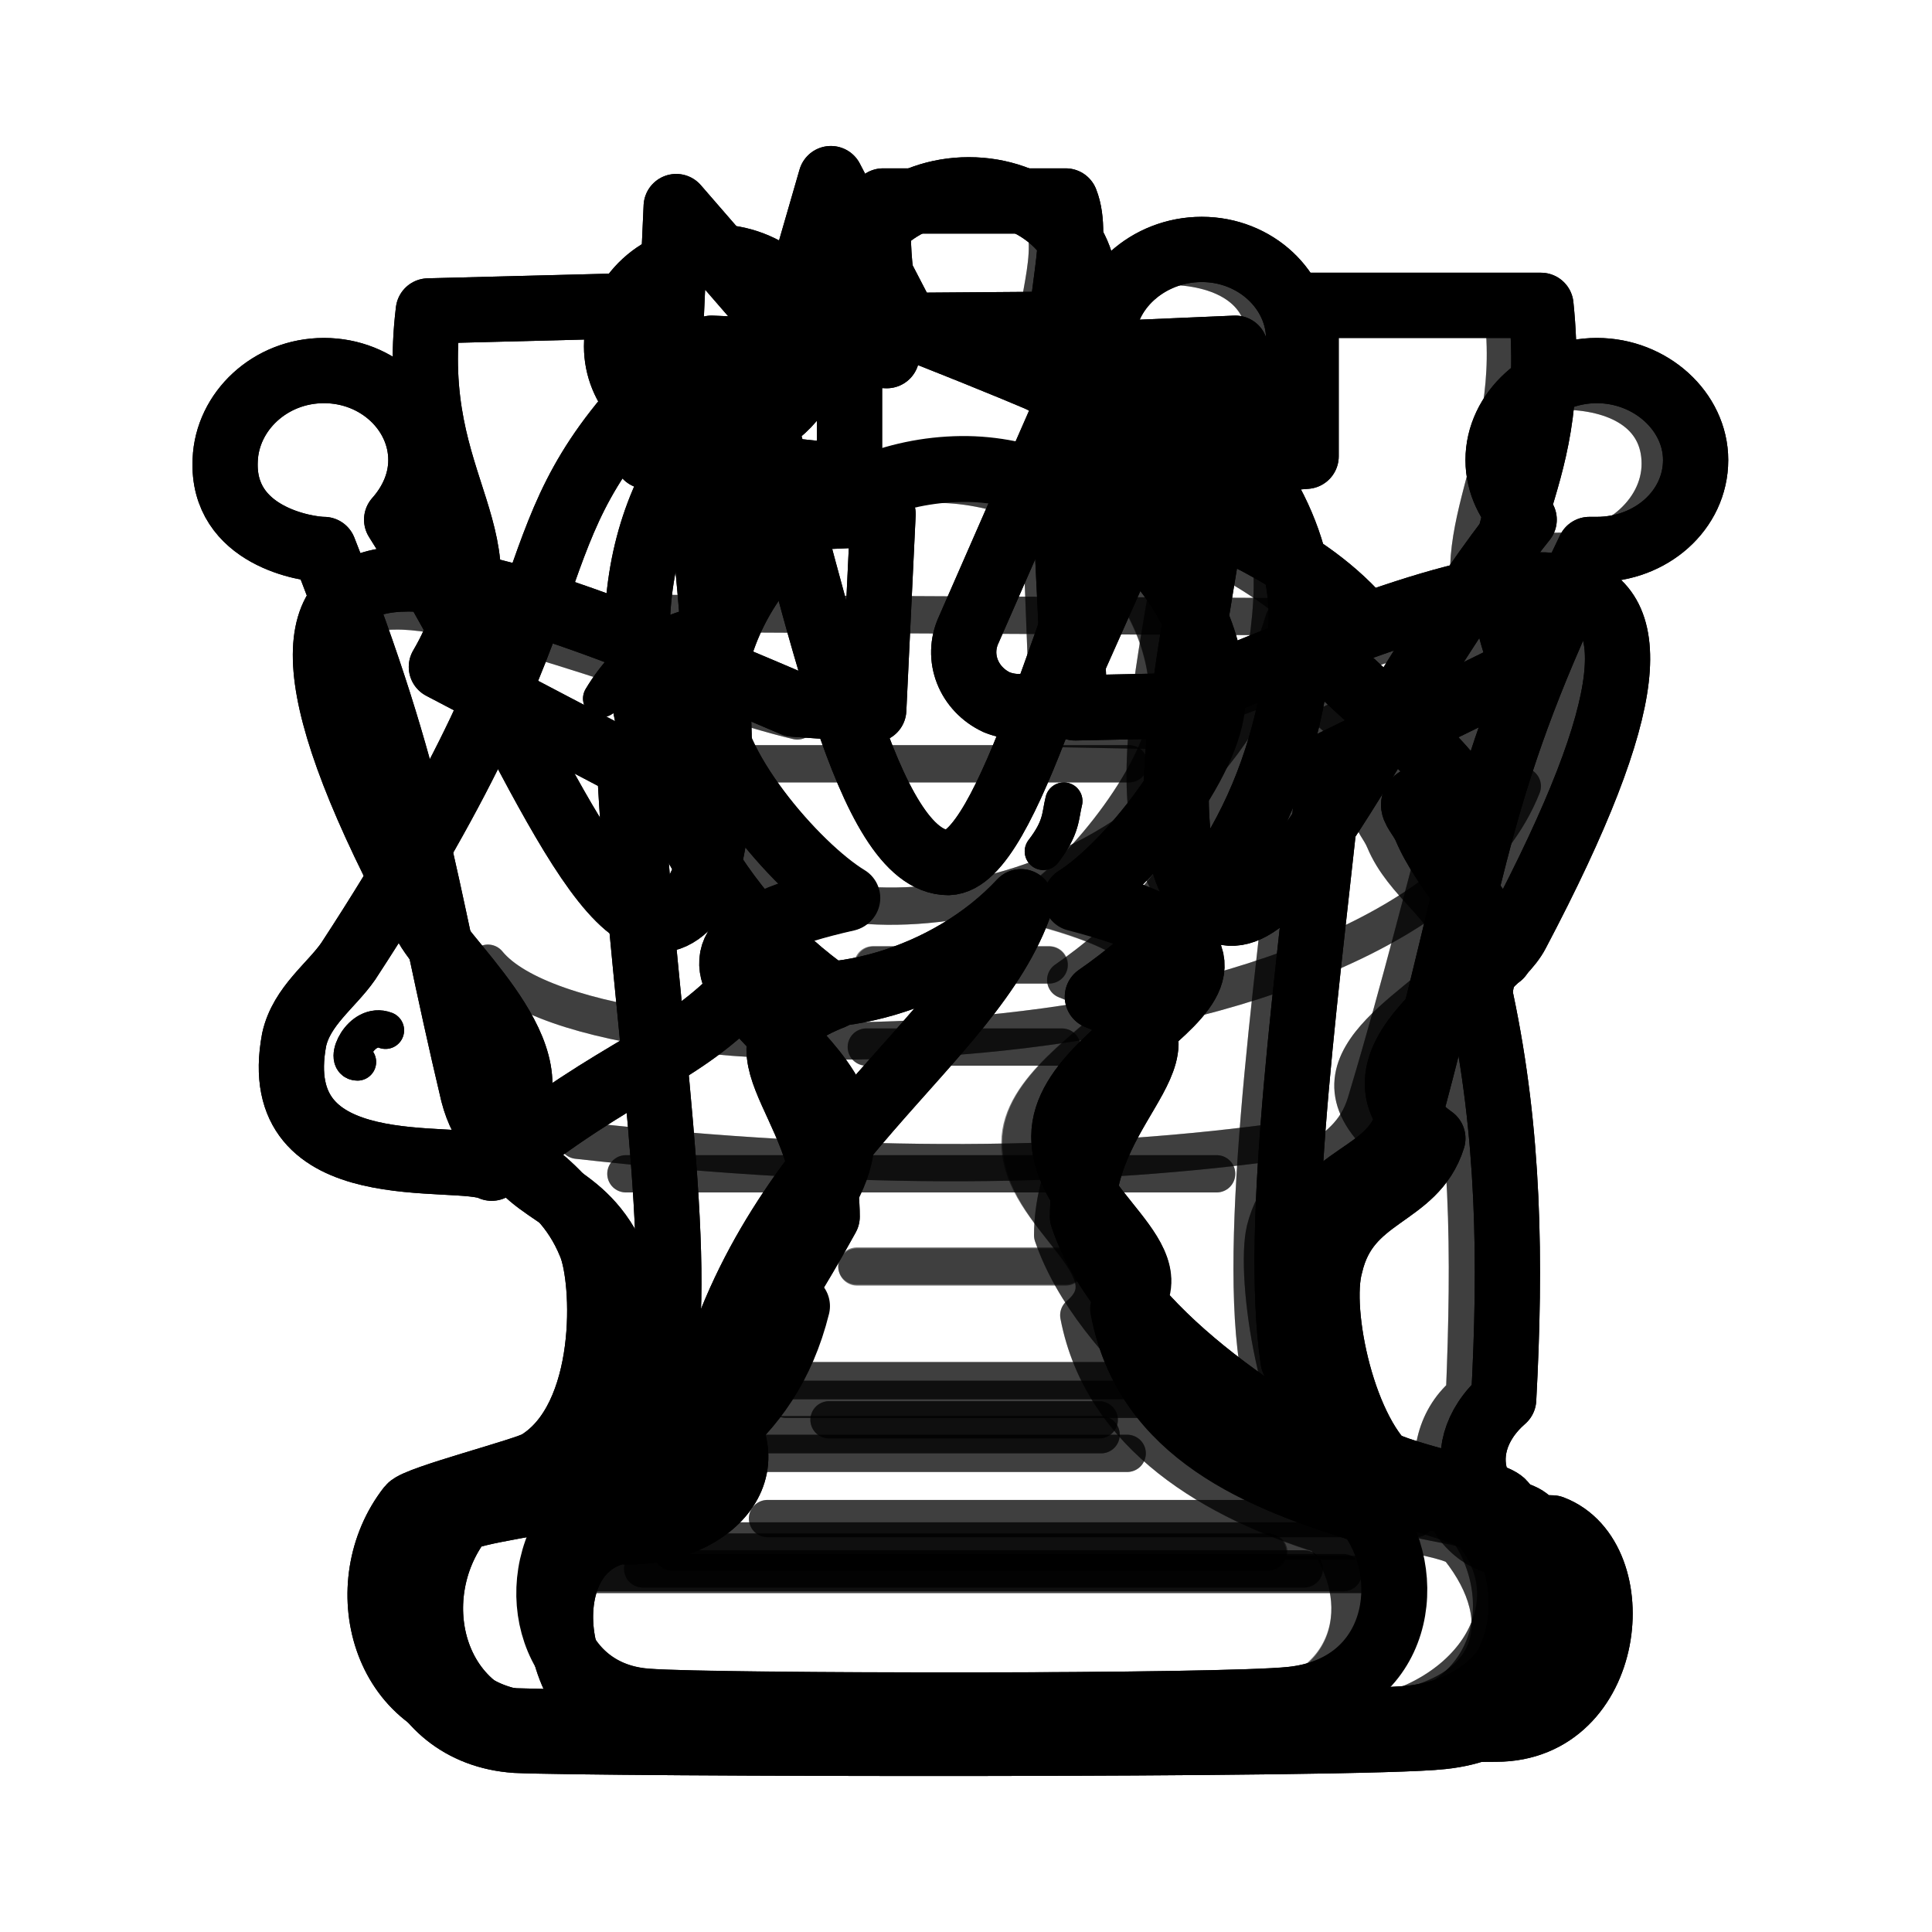
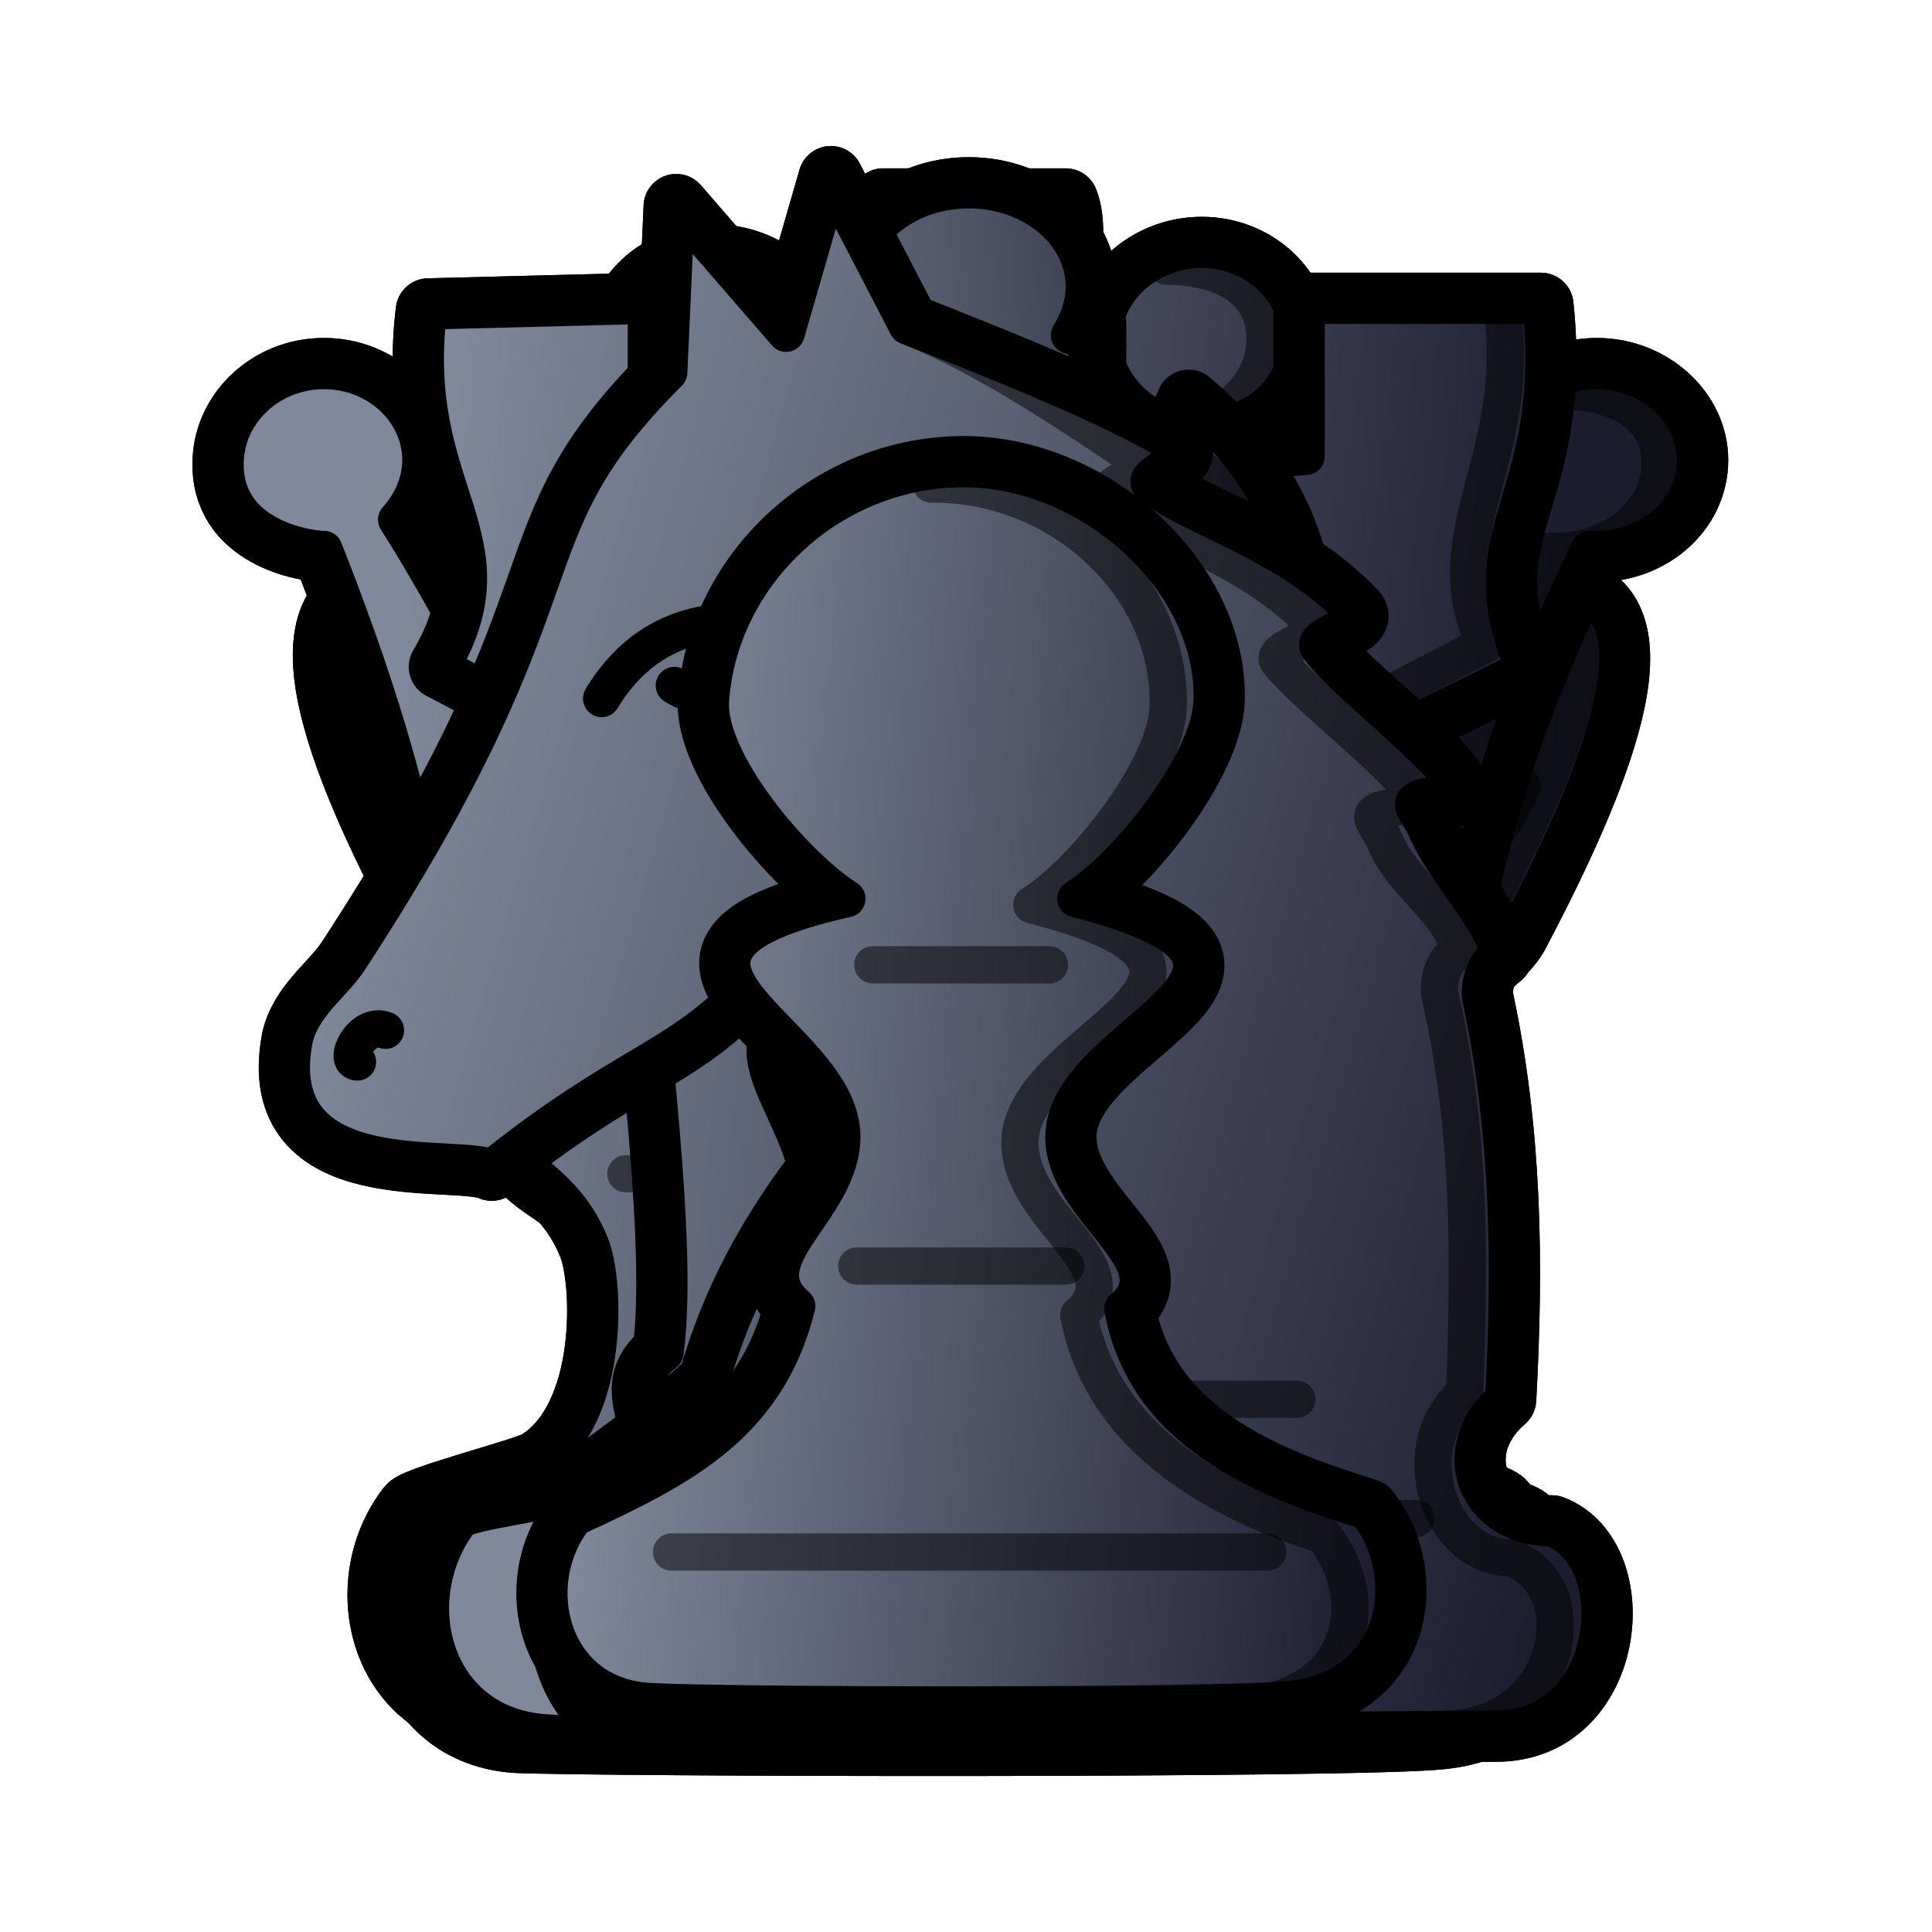
<svg xmlns="http://www.w3.org/2000/svg" xmlns:xlink="http://www.w3.org/1999/xlink" width="40" height="40" viewBox="0 0 40 40">
  <g id="wk" transform="matrix(0.03858521,0,0,0.03858521,2.0,2.0)">
    <style id="celtic-wk-style-base">.base{fill-opacity:1;fill-rule:evenodd;stroke-miterlimit:4;stroke-dasharray:none;stroke-linecap:round;stroke-linejoin:round;stroke-opacity:1}.stroke-medium{stroke-width:20}.stroke-color{stroke:#000}</style>
    <defs id="celtic-wk-defs787">
-       <linearGradient xlink:href="#wk-fillGradient" id="celtic-wk-main-gradient" x1="660.5" x2="757.7" y1="90.4" y2="103.7" gradientTransform="matrix(6.24848 0 0 7.12397 -3963 -235)" gradientUnits="userSpaceOnUse" />
+       <linearGradient xlink:href="#celtic-wk-fillGradient" id="celtic-wk-main-gradient" x1="660.5" x2="757.7" y1="90.4" y2="103.7" gradientTransform="matrix(6.24848 0 0 7.12397 -3963 -235)" gradientUnits="userSpaceOnUse" />
      <linearGradient id="celtic-wk-fillGradient">
        <stop id="celtic-wk-stop0" offset="0" stop-color="#fff" stop-opacity="1" />
        <stop id="celtic-wk-stop1" offset="1" stop-color="#bfd3d7" stop-opacity="1" />
      </linearGradient>
    </defs>
    <path id="celtic-wk-boundary" fill="none" stroke-width="35" d="M422 56c-7 24 3 53 2 83l-94-4v93l92-4-5 105-43-3C189 247 38 189 177 445c13 23 75 75 39 110 14 37 45 29 63 72 7 19 11 92-29 117-6 3-66 18-70 24-33 41-15 110 45 114 42 2 453 3 497-2 67-7 77-77 46-116-4-6-57-14-72-25-27-20-41-87-34-112 9-39 45-36 55-68-57-41 31-83 45-110 133-252 2-202-189-122l-48 1-5-104 91 4v-93l-93 4c-3-28 10-63 2-83z" class="base stroke-color" />
    <path id="celtic-wk-main" fill="url(#celtic-wk-main-gradient)" d="M422 56c-7 24 3 53 2 83l-94-4v93l92-4-5 105-43-3C189 247 38 189 177 445c13 23 75 75 39 110 14 37 45 29 63 72 7 19 11 92-29 117-6 3-66 18-70 24-33 41-15 110 45 114 42 2 453 3 497-2 67-7 77-77 46-116-4-6-57-14-72-25-27-20-41-87-34-112 9-39 45-36 55-68-57-41 31-83 45-110 133-252 2-202-189-122l-48 1-5-104 91 4v-93l-93 4c-3-28 10-63 2-83z" class="base stroke-color stroke-medium" />
    <path id="celtic-wk-deco-side" fill="none" d="M696 880c67-7 81-68 50-107-4-6-52-9-67-20-27-20-42-101-36-126 10-39 36-36 46-68-47-45 31-74 45-100 133-253 41-194-171-119l-52-1-5-130 87 4 2-67-90 2c-6-29 11-58 3-82m-91 146-75-1" class="base stroke-color stroke-medium" opacity=".5" />
    <path id="celtic-wk-deco-lines" fill="none" d="M258 560c152 17 275 15 382 0M311 728h242zm-56 65h429z" class="base stroke-color stroke-medium" opacity=".5" />
    <path id="celtic-wk-deco-top" fill="none" d="M376 335c-55-13-170-60-216-59-13 0-21 4-22 13m72 176c58 71 494 59 555-95" class="base stroke-color stroke-medium" opacity=".5" />
  </g>
  <g id="wq" transform="matrix(0.03858521,0,0,0.03858521,2.0,2.0)">
    <style id="celtic-wq-style-base">.base{fill-opacity:1;fill-rule:evenodd;stroke-miterlimit:4;stroke-dasharray:none;stroke-linecap:round;stroke-linejoin:round;stroke-opacity:1}.stroke-medium{stroke-width:20}.stroke-color{stroke:#000}</style>
    <defs id="celtic-wq-defs1194">
-       <linearGradient xlink:href="#wq-fillGradient" id="celtic-wq-main-gradient" x1="660.5" x2="757.7" y1="90.4" y2="103.7" gradientTransform="matrix(6.24848 0 0 7.12396 -3975 -259)" gradientUnits="userSpaceOnUse" />
+       <linearGradient xlink:href="#celtic-wq-fillGradient" id="celtic-wq-main-gradient" x1="660.5" x2="757.7" y1="90.4" y2="103.7" gradientTransform="matrix(6.24848 0 0 7.12396 -3975 -259)" gradientUnits="userSpaceOnUse" />
      <linearGradient id="celtic-wq-fillGradient">
        <stop id="celtic-wq-stop0" offset="0" stop-color="#fff" stop-opacity="1" />
        <stop id="celtic-wq-stop1" offset="1" stop-color="#bfd3d7" stop-opacity="1" />
      </linearGradient>
    </defs>
    <path id="celtic-wq-boundary" fill="none" stroke-width="35" d="M593 82c-29 0-53 22-53 48 0 17 10 32 25 41-43 105-76 239-108 240-44 0-70-137-99-236 15-8 26-24 26-41 0-27-24-48-53-48s-52 21-52 48c0 23 18 42 42 46 10 109 28 237-10 259-39 23-84-108-150-212 8-9 13-20 13-32 0-26-23-48-52-48s-52 22-53 48c-2 41 44 48 53 48 50 127 52 174 80 292 10 39 46 39 63 81 8 19 11 93-28 117-6 4-65 19-69 24-32 41-15 110 45 114 43 3 450 4 493-1 67-8 78-78 47-116-5-6-56-14-71-25-27-20-40-88-34-113 10-39 47-35 56-68 38-140 36-179 97-305h4c29 0 53-21 53-48 0-26-24-48-53-48s-53 22-53 48c0 13 6 24 14 32-76 95-128 230-165 209-44-25-10-144 5-260 23-5 39-24 39-46 0-26-23-48-52-48" class="base stroke-color" />
    <path id="celtic-wq-main" fill="url(#celtic-wq-main-gradient)" d="M593 82c-29 0-53 22-53 48 0 17 10 32 25 41-43 105-76 239-108 240-44 0-70-137-99-236 15-8 26-24 26-41 0-27-24-48-53-48s-52 21-52 48c0 23 18 42 42 46 10 109 28 237-10 259-39 23-84-108-150-212 8-9 13-20 13-32 0-26-23-48-52-48s-52 22-53 48c-2 41 44 48 53 48 50 127 52 174 80 292 10 39 46 39 63 81 8 19 11 93-28 117-6 4-65 19-69 24-32 41-15 110 45 114 43 3 450 4 493-1 67-8 78-78 47-116-5-6-56-14-71-25-27-20-40-88-34-113 10-39 47-35 56-68 38-140 36-179 97-305h4c29 0 53-21 53-48 0-26-24-48-53-48s-53 22-53 48c0 13 6 24 14 32-76 95-128 230-165 209-44-25-10-144 5-260 23-5 39-24 39-46 0-26-23-48-52-48" class="base stroke-color stroke-medium" />
    <path id="celtic-wq-deco-lines" fill="none" d="M284 578h317zm12 140h243zm-55 74h428z" class="base stroke-color stroke-medium" opacity=".5" />
    <path id="celtic-wq-deco-side" fill="none" d="M590 440c-53-47-15-146-2-264 22-6 39-24 39-46 0-27-24-39-53-39m111 780c67-7 78-68 47-107-5-6-56-13-71-24-27-20-40-107-34-132 10-39 44-35 54-68 42-140 38-170 99-296h4c29 0 55-21 55-47 0-27-24-39-53-39" class="base stroke-color stroke-medium" opacity=".5" />
  </g>
  <g id="wr" transform="matrix(0.03858521,0,0,0.03858521,2.0,2.0)">
    <style id="celtic-wr-style-base">.base{fill-opacity:1;fill-rule:evenodd;stroke-miterlimit:4;stroke-dasharray:none;stroke-linecap:round;stroke-linejoin:round;stroke-opacity:1}.stroke-medium{stroke-width:20}.stroke-color{stroke:#000}</style>
    <defs id="celtic-wr-defs1553">
-       <linearGradient xlink:href="#wr-fillGradient" id="celtic-wr-main-gradient" x1="660.5" x2="757.7" y1="90.4" y2="103.7" gradientTransform="matrix(6.24848 0 0 7.11058 -3961 -265)" gradientUnits="userSpaceOnUse" />
+       <linearGradient xlink:href="#celtic-wr-fillGradient" id="celtic-wr-main-gradient" x1="660.5" x2="757.7" y1="90.4" y2="103.7" gradientTransform="matrix(6.24848 0 0 7.11058 -3961 -265)" gradientUnits="userSpaceOnUse" />
      <linearGradient id="celtic-wr-fillGradient">
        <stop id="celtic-wr-stop0" offset="0" stop-color="#fff" stop-opacity="1" />
        <stop id="celtic-wr-stop1" offset="1" stop-color="#bfd3d7" stop-opacity="1" />
      </linearGradient>
    </defs>
    <path id="celtic-wr-boundary" fill="none" stroke-width="35" d="M775 112H649v81l-114 9v-80l-131 1v81l-109-11v-81l-117 3c-12 98 48 121 7 191l101 53c5 107 28 247 19 315-35 27 32 53-55 71-10 2-58 9-62 14-32 41-15 110 45 114 43 3 432 3 476-2 67-7 77-77 46-116-4-6-42-12-59-15-78-13-19-43-54-62-11-74 9-210 20-320l104-51c-32-77 20-88 9-195" class="base stroke-color" />
    <path id="celtic-wr-main" fill="url(#celtic-wr-main-gradient)" d="M775 112H649v81l-114 9v-80l-131 1v81l-109-11v-81l-117 3c-12 98 48 121 7 191l101 53c5 107 28 247 19 315-35 27 32 53-55 71-10 2-58 9-62 14-32 41-15 110 45 114 43 3 432 3 476-2 67-7 77-77 46-116-4-6-42-12-59-15-78-13-19-43-54-62-11-74 9-210 20-320l104-51c-32-77 20-88 9-195" class="base stroke-color stroke-medium" />
    <path id="celtic-wr-deco-lines" fill="none" d="m239 277 389 2zm100 81h215zm0 331h243Zm-80 86h429Z" class="base stroke-color stroke-medium" opacity=".5" />
    <path id="celtic-wr-deco-side" fill="none" d="M670 871c67-7 100-61 69-99-5-6-43-16-60-19-78-13-21-56-56-75-11-74 11-223 23-333l99-51c-28-59 21-100 9-182" class="base stroke-color stroke-medium" opacity=".5" />
  </g>
  <g id="wb" transform="matrix(0.03858521,0,0,0.03858521,2.0,2.0)">
    <style id="celtic-wb-style-base">.base{fill-opacity:1;fill-rule:evenodd;stroke-miterlimit:4;stroke-dasharray:none;stroke-linecap:round;stroke-linejoin:round;stroke-opacity:1}.stroke-medium{stroke-width:20}.stroke-color{stroke:#000}</style>
    <defs id="celtic-wb-defs1927">
-       <linearGradient xlink:href="#wb-fillGradient" id="celtic-wb-main-gradient" x1="683" x2="739.5" y1="74" y2="69" gradientTransform="matrix(6.26023 0 0 7.12396 -3967 -262)" gradientUnits="userSpaceOnUse" />
+       <linearGradient xlink:href="#celtic-wb-fillGradient" id="celtic-wb-main-gradient" x1="683" x2="739.5" y1="74" y2="69" gradientTransform="matrix(6.26023 0 0 7.12396 -3967 -262)" gradientUnits="userSpaceOnUse" />
      <linearGradient id="celtic-wb-fillGradient">
        <stop id="celtic-wb-stop0" offset="0" stop-color="#fff" stop-opacity="1" />
        <stop id="celtic-wb-stop1" offset="1" stop-color="#bfd3d7" stop-opacity="1" />
      </linearGradient>
    </defs>
    <path id="celtic-wb-boundary" fill="none" stroke-width="35" d="M468 50c-34 0-62 23-62 52 0 8 2 16 6 23-71 20-122 79-122 164 3 78 42 150 105 194-63 25-3 53-3 118-46 83-62 91-140 149-6 4-52 9-57 14-32 42-15 110 46 114 42 3 417 4 460-1 67-7 78-78 47-116-5-6-52-12-59-16-61-33-139-82-160-144 0-65 71-93 8-118 65-45 102-110 109-194 4-46-21-92-60-125l-65 146c-6 15-23 21-38 15-15-7-22-24-15-39l67-153a197 197 0 0 0-13-5c5-8 8-17 8-26 0-29-28-52-62-52" class="base stroke-color" />
    <path id="celtic-wb-main" fill="url(#celtic-wb-main-gradient)" d="M468 50c-34 0-62 23-62 52 0 8 2 16 6 23-71 20-122 79-122 164 3 78 42 150 105 194-63 25-3 53-3 118-46 83-62 91-140 149-6 4-52 9-57 14-32 42-15 110 46 114 42 3 417 4 460-1 67-7 78-78 47-116-5-6-52-12-59-16-61-33-139-82-160-144 0-65 71-93 8-118 65-45 102-110 109-194 4-46-21-92-60-125l-65 146c-6 15-23 21-38 15-15-7-22-24-15-39l67-153a197 197 0 0 0-13-5c5-8 8-17 8-26 0-29-28-52-62-52" class="base stroke-color stroke-medium" />
    <path id="celtic-wb-deco-lines" fill="none" d="M413 510h105zm-20 200h145zm-100 80h355z" class="base stroke-color stroke-medium" opacity=".5" />
    <path id="celtic-wb-deco-top" fill="none" d="M350 410c40 48 237 35 287-129" class="base stroke-color stroke-medium" opacity=".5" />
    <path id="celtic-wb-deco-side" fill="none" d="M685 867c67-7 77-49 46-88-5-6-52-11-58-15-62-34-139-92-160-153 0-66 70-113 7-137 65-45 102-110 110-195 4-46-5-52-44-85" class="base stroke-color stroke-medium" opacity=".5" />
  </g>
  <g id="wn" transform="matrix(0.03858521,0,0,0.03858521,2.0,2.0)">
    <style id="celtic-wn-style-base">.base{fill-opacity:1;fill-rule:evenodd;stroke-miterlimit:4;stroke-dasharray:none;stroke-linecap:round;stroke-linejoin:round;stroke-opacity:1}.stroke-medium{stroke-width:20}.stroke-color{stroke:#000}</style>
    <defs id="celtic-wn-defs2202">
-       <linearGradient xlink:href="#wn-fillGradient" id="celtic-wn-main-gradient" x1="824.6" x2="992.7" y1="119.5" y2="168.5" gradientTransform="translate(-3372 -24)scale(4.2241)" gradientUnits="userSpaceOnUse" />
+       <linearGradient xlink:href="#celtic-wn-fillGradient" id="celtic-wn-main-gradient" x1="824.6" x2="992.7" y1="119.5" y2="168.5" gradientTransform="translate(-3372 -24)scale(4.2241)" gradientUnits="userSpaceOnUse" />
      <linearGradient id="celtic-wn-fillGradient">
        <stop id="celtic-wn-stop0" offset="0" stop-color="#fff" stop-opacity="1" />
        <stop id="celtic-wn-stop1" offset="1" stop-color="#bfd3d7" stop-opacity="1" />
      </linearGradient>
    </defs>
    <path id="celtic-wn-boundary" fill="none" stroke-width="35" d="m394 44-24 83-59-68-4 89c-91 91-38 111-172 316-9 13-25 24-29 42-15 80 88 60 106 69 71-57 100-58 137-98 42 15 108-3 147-45-26 77-136 132-169 267 39 37 0 74-47 71-52 12-34 109 19 109l452-3c63 0 72-92 30-108-40 0-58-41-26-69 4-74 3-143-12-214-2-7 2-22 10-24-6-23-30-45-40-69-5-11-18-17 19-18-11-22-61-58-76-78-6-7 25-13 19-19-35-37-85-50-109-68-8-6 23-15 14-21-33-21-102-48-145-65z" class="base stroke-color" />
    <path id="celtic-wn-main" fill="url(#celtic-wn-main-gradient)" d="m394 44-24 83-59-68-4 89c-91 91-38 111-172 316-9 13-25 24-29 42-15 80 88 60 106 69 71-57 100-58 137-98 42 15 108-3 147-45-26 77-136 132-169 267 39 37 0 74-47 71-52 12-34 109 19 109l452-3c63 0 72-92 30-108-40 0-58-41-26-69 4-74 3-143-12-214-2-7 2-22 10-24-6-23-30-45-40-69-5-11-18-17 19-18-11-22-61-58-76-78-6-7 25-13 19-19-35-37-85-50-109-68-8-6 23-15 14-21-33-21-102-48-145-65z" class="base stroke-color stroke-medium" />
    <path id="celtic-wn-eyebrow" fill="none" d="M336 282c-28 2-50 16-65 41" class="base stroke-color stroke-medium" />
    <path id="celtic-wn-eye" fill="none" d="M310 316c12 8 25 5 22-12" class="base stroke-color stroke-medium" />
    <path id="celtic-wn-nose" fill="none" d="M155 501c-13-5-23 17-15 17" class="base stroke-color stroke-medium" />
    <path id="celtic-wn-cheek" fill="none" d="M508 405c10-13 9-19 11-27" class="base stroke-color stroke-medium" />
    <path id="celtic-wn-deco-lines" fill="none" d="M644 699H370zm64 64H360z" class="base stroke-color stroke-medium" opacity=".5" />
    <path id="celtic-wn-deco-side" fill="none" d="M723 876c63 0 78-76 36-92-39 0-58-60-25-88 3-74 3-143-13-213-2-7 2-23 11-24-7-24-31-36-41-60-5-12-18-17 20-19-12-21-61-57-77-77-5-7 25-13 19-20-34-36-84-49-109-68-8-6 23-14 15-20-33-22-81-55-124-72" class="base stroke-color stroke-medium" opacity=".5" />
  </g>
  <g id="wp" transform="matrix(0.03858521,0,0,0.03858521,2.0,2.0)">
    <style id="celtic-wp-style-base">.base{fill-opacity:1;fill-rule:evenodd;stroke-miterlimit:4;stroke-dasharray:none;stroke-linecap:round;stroke-linejoin:round;stroke-opacity:1}.stroke-medium{stroke-width:20}.stroke-color{stroke:#000}</style>
    <defs id="celtic-wp-defs2718">
-       <linearGradient xlink:href="#wp-fillGradient" id="celtic-wp-main-gradient" x1="462.1" x2="1135.2" y1="776.1" y2="839.4" gradientTransform="matrix(.64593 0 0 .64727 -27 91)" gradientUnits="userSpaceOnUse" />
+       <linearGradient xlink:href="#celtic-wp-fillGradient" id="celtic-wp-main-gradient" x1="462.1" x2="1135.2" y1="776.1" y2="839.4" gradientTransform="matrix(.64593 0 0 .64727 -27 91)" gradientUnits="userSpaceOnUse" />
      <linearGradient id="celtic-wp-fillGradient">
        <stop id="celtic-wp-stop0" offset="0" stop-color="#fff" stop-opacity="1" />
        <stop id="celtic-wp-stop1" offset="1" stop-color="#bfd3d7" stop-opacity="1" />
      </linearGradient>
    </defs>
    <path id="celtic-wp-boundary" fill="none" stroke-width="35" d="M464 200c-72 1-130 58-135 124-2 33 46 89 74 106-138 31-3 71-3 128 0 40-53 66-24 91-16 64-63 88-119 114-28 35-13 95 39 98 37 3 307 3 345-1 59-6 68-67 41-101-57-17-119-42-131-108 30-26-32-53-32-93 0-57 150-90 7-128 27-17 72-73 73-106 1-65-66-125-135-124" class="base stroke-color" />
    <path id="celtic-wp-main" fill="url(#celtic-wp-main-gradient)" d="M464 200c-72 1-130 58-135 124-2 33 46 89 74 106-138 31-3 71-3 128 0 40-53 66-24 91-16 64-63 88-119 114-28 35-13 95 39 98 37 3 307 3 345-1 59-6 68-67 41-101-57-17-119-42-131-108 30-26-32-53-32-93 0-57 150-90 7-128 27-17 72-73 73-106 1-65-66-125-135-124" class="base stroke-color stroke-medium" />
    <path id="celtic-wp-deco-side" fill="none" d="M618 864c58-7 67-58 40-92-57-18-118-52-131-118 30-25-31-52-31-93 0-57 150-90 6-127 28-18 72-74 73-107 2-65-58-120-127-119" class="base stroke-color stroke-medium" opacity=".5" />
    <path id="celtic-wp-deco-lines" fill="none" d="M417 466h94zm-9 162h112zm-99 153h320z" class="base stroke-color stroke-medium" opacity=".5" />
  </g>
  <g id="bk" transform="matrix(0.03858521,0,0,0.03858521,2.0,2.0)">
    <style id="celtic-bk-style-base">.base{fill-opacity:1;fill-rule:evenodd;stroke-miterlimit:4;stroke-dasharray:none;stroke-linecap:round;stroke-linejoin:round;stroke-opacity:1}.stroke-medium{stroke-width:20}.stroke-color{stroke:#000}</style>
    <defs id="celtic-bk-defs787">
-       <linearGradient xlink:href="#bk-fillGradient" id="celtic-bk-main-gradient" x1="660.5" x2="757.7" y1="90.4" y2="103.7" gradientTransform="matrix(6.24848 0 0 7.12397 -3963 -235)" gradientUnits="userSpaceOnUse" />
+       <linearGradient xlink:href="#celtic-bk-fillGradient" id="celtic-bk-main-gradient" x1="660.5" x2="757.7" y1="90.4" y2="103.7" gradientTransform="matrix(6.24848 0 0 7.12397 -3963 -235)" gradientUnits="userSpaceOnUse" />
      <linearGradient id="celtic-bk-fillGradient">
        <stop id="celtic-bk-stop0" offset="0" stop-color="#7f899b" stop-opacity="1" />
        <stop id="celtic-bk-stop1" offset="1" stop-color="#1c1c2f" stop-opacity="1" />
      </linearGradient>
    </defs>
    <path id="celtic-bk-boundary" fill="none" stroke-width="35" d="M422 56c-7 24 3 53 2 83l-94-4v93l92-4-5 105-43-3C189 247 38 189 177 445c13 23 75 75 39 110 14 37 45 29 63 72 7 19 11 92-29 117-6 3-66 18-70 24-33 41-15 110 45 114 42 2 453 3 497-2 67-7 77-77 46-116-4-6-57-14-72-25-27-20-41-87-34-112 9-39 45-36 55-68-57-41 31-83 45-110 133-252 2-202-189-122l-48 1-5-104 91 4v-93l-93 4c-3-28 10-63 2-83z" class="base stroke-color" />
    <path id="celtic-bk-main" fill="url(#celtic-bk-main-gradient)" d="M422 56c-7 24 3 53 2 83l-94-4v93l92-4-5 105-43-3C189 247 38 189 177 445c13 23 75 75 39 110 14 37 45 29 63 72 7 19 11 92-29 117-6 3-66 18-70 24-33 41-15 110 45 114 42 2 453 3 497-2 67-7 77-77 46-116-4-6-57-14-72-25-27-20-41-87-34-112 9-39 45-36 55-68-57-41 31-83 45-110 133-252 2-202-189-122l-48 1-5-104 91 4v-93l-93 4c-3-28 10-63 2-83z" class="base stroke-color stroke-medium" />
    <path id="celtic-bk-deco-side" fill="none" d="M696 880c67-7 81-68 50-107-4-6-52-9-67-20-27-20-42-101-36-126 10-39 36-36 46-68-47-45 31-74 45-100 133-253 41-194-171-119l-52-1-5-130 87 4 2-67-90 2c-6-29 11-58 3-82m-91 146-75-1" class="base stroke-color stroke-medium" opacity=".5" />
    <path id="celtic-bk-deco-lines" fill="none" d="M258 560c152 17 275 15 382 0M311 728h242zm-56 65h429z" class="base stroke-color stroke-medium" opacity=".5" />
    <path id="celtic-bk-deco-top" fill="none" d="M376 335c-55-13-170-60-216-59-13 0-21 4-22 13m72 176c58 71 494 59 555-95" class="base stroke-color stroke-medium" opacity=".5" />
  </g>
  <g id="bq" transform="matrix(0.03858521,0,0,0.03858521,2.0,2.0)">
    <style id="celtic-bq-style-base">.base{fill-opacity:1;fill-rule:evenodd;stroke-miterlimit:4;stroke-dasharray:none;stroke-linecap:round;stroke-linejoin:round;stroke-opacity:1}.stroke-medium{stroke-width:20}.stroke-color{stroke:#000}</style>
    <defs id="celtic-bq-defs1194">
-       <linearGradient xlink:href="#bq-fillGradient" id="celtic-bq-main-gradient" x1="660.5" x2="757.7" y1="90.4" y2="103.7" gradientTransform="matrix(6.24848 0 0 7.12396 -3975 -259)" gradientUnits="userSpaceOnUse" />
+       <linearGradient xlink:href="#celtic-bq-fillGradient" id="celtic-bq-main-gradient" x1="660.5" x2="757.7" y1="90.4" y2="103.7" gradientTransform="matrix(6.24848 0 0 7.12396 -3975 -259)" gradientUnits="userSpaceOnUse" />
      <linearGradient id="celtic-bq-fillGradient">
        <stop id="celtic-bq-stop0" offset="0" stop-color="#7f899b" stop-opacity="1" />
        <stop id="celtic-bq-stop1" offset="1" stop-color="#1c1c2f" stop-opacity="1" />
      </linearGradient>
    </defs>
    <path id="celtic-bq-boundary" fill="none" stroke-width="35" d="M593 82c-29 0-53 22-53 48 0 17 10 32 25 41-43 105-76 239-108 240-44 0-70-137-99-236 15-8 26-24 26-41 0-27-24-48-53-48s-52 21-52 48c0 23 18 42 42 46 10 109 28 237-10 259-39 23-84-108-150-212 8-9 13-20 13-32 0-26-23-48-52-48s-52 22-53 48c-2 41 44 48 53 48 50 127 52 174 80 292 10 39 46 39 63 81 8 19 11 93-28 117-6 4-65 19-69 24-32 41-15 110 45 114 43 3 450 4 493-1 67-8 78-78 47-116-5-6-56-14-71-25-27-20-40-88-34-113 10-39 47-35 56-68 38-140 36-179 97-305h4c29 0 53-21 53-48 0-26-24-48-53-48s-53 22-53 48c0 13 6 24 14 32-76 95-128 230-165 209-44-25-10-144 5-260 23-5 39-24 39-46 0-26-23-48-52-48" class="base stroke-color" />
    <path id="celtic-bq-main" fill="url(#celtic-bq-main-gradient)" d="M593 82c-29 0-53 22-53 48 0 17 10 32 25 41-43 105-76 239-108 240-44 0-70-137-99-236 15-8 26-24 26-41 0-27-24-48-53-48s-52 21-52 48c0 23 18 42 42 46 10 109 28 237-10 259-39 23-84-108-150-212 8-9 13-20 13-32 0-26-23-48-52-48s-52 22-53 48c-2 41 44 48 53 48 50 127 52 174 80 292 10 39 46 39 63 81 8 19 11 93-28 117-6 4-65 19-69 24-32 41-15 110 45 114 43 3 450 4 493-1 67-8 78-78 47-116-5-6-56-14-71-25-27-20-40-88-34-113 10-39 47-35 56-68 38-140 36-179 97-305h4c29 0 53-21 53-48 0-26-24-48-53-48s-53 22-53 48c0 13 6 24 14 32-76 95-128 230-165 209-44-25-10-144 5-260 23-5 39-24 39-46 0-26-23-48-52-48" class="base stroke-color stroke-medium" />
    <path id="celtic-bq-deco-lines" fill="none" d="M284 578h317zm12 140h243zm-55 74h428z" class="base stroke-color stroke-medium" opacity=".5" />
    <path id="celtic-bq-deco-side" fill="none" d="M590 440c-53-47-15-146-2-264 22-6 39-24 39-46 0-27-24-39-53-39m111 780c67-7 78-68 47-107-5-6-56-13-71-24-27-20-40-107-34-132 10-39 44-35 54-68 42-140 38-170 99-296h4c29 0 55-21 55-47 0-27-24-39-53-39" class="base stroke-color stroke-medium" opacity=".5" />
  </g>
  <g id="br" transform="matrix(0.03858521,0,0,0.03858521,2.0,2.0)">
    <style id="celtic-br-style-base">.base{fill-opacity:1;fill-rule:evenodd;stroke-miterlimit:4;stroke-dasharray:none;stroke-linecap:round;stroke-linejoin:round;stroke-opacity:1}.stroke-medium{stroke-width:20}.stroke-color{stroke:#000}</style>
    <defs id="celtic-br-defs1553">
-       <linearGradient xlink:href="#br-fillGradient" id="celtic-br-main-gradient" x1="660.5" x2="757.7" y1="90.4" y2="103.7" gradientTransform="matrix(6.24848 0 0 7.11058 -3961 -265)" gradientUnits="userSpaceOnUse" />
+       <linearGradient xlink:href="#celtic-br-fillGradient" id="celtic-br-main-gradient" x1="660.5" x2="757.7" y1="90.4" y2="103.7" gradientTransform="matrix(6.24848 0 0 7.11058 -3961 -265)" gradientUnits="userSpaceOnUse" />
      <linearGradient id="celtic-br-fillGradient">
        <stop id="celtic-br-stop0" offset="0" stop-color="#7f899b" stop-opacity="1" />
        <stop id="celtic-br-stop1" offset="1" stop-color="#1c1c2f" stop-opacity="1" />
      </linearGradient>
    </defs>
    <path id="celtic-br-boundary" fill="none" stroke-width="35" d="M775 112H649v81l-114 9v-80l-131 1v81l-109-11v-81l-117 3c-12 98 48 121 7 191l101 53c5 107 28 247 19 315-35 27 32 53-55 71-10 2-58 9-62 14-32 41-15 110 45 114 43 3 432 3 476-2 67-7 77-77 46-116-4-6-42-12-59-15-78-13-19-43-54-62-11-74 9-210 20-320l104-51c-32-77 20-88 9-195" class="base stroke-color" />
    <path id="celtic-br-main" fill="url(#celtic-br-main-gradient)" d="M775 112H649v81l-114 9v-80l-131 1v81l-109-11v-81l-117 3c-12 98 48 121 7 191l101 53c5 107 28 247 19 315-35 27 32 53-55 71-10 2-58 9-62 14-32 41-15 110 45 114 43 3 432 3 476-2 67-7 77-77 46-116-4-6-42-12-59-15-78-13-19-43-54-62-11-74 9-210 20-320l104-51c-32-77 20-88 9-195" class="base stroke-color stroke-medium" />
    <path id="celtic-br-deco-lines" fill="none" d="m239 277 389 2zm100 81h215zm0 331h243Zm-80 86h429Z" class="base stroke-color stroke-medium" opacity=".5" />
    <path id="celtic-br-deco-side" fill="none" d="M670 871c67-7 100-61 69-99-5-6-43-16-60-19-78-13-21-56-56-75-11-74 11-223 23-333l99-51c-28-59 21-100 9-182" class="base stroke-color stroke-medium" opacity=".5" />
  </g>
  <g id="bb" transform="matrix(0.03858521,0,0,0.03858521,2.0,2.0)">
    <style id="celtic-bb-style-base">.base{fill-opacity:1;fill-rule:evenodd;stroke-miterlimit:4;stroke-dasharray:none;stroke-linecap:round;stroke-linejoin:round;stroke-opacity:1}.stroke-medium{stroke-width:20}.stroke-color{stroke:#000}</style>
    <defs id="celtic-bb-defs1927">
-       <linearGradient xlink:href="#bb-fillGradient" id="celtic-bb-main-gradient" x1="683" x2="739.5" y1="74" y2="69" gradientTransform="matrix(6.26023 0 0 7.12396 -3967 -262)" gradientUnits="userSpaceOnUse" />
+       <linearGradient xlink:href="#celtic-bb-fillGradient" id="celtic-bb-main-gradient" x1="683" x2="739.5" y1="74" y2="69" gradientTransform="matrix(6.26023 0 0 7.12396 -3967 -262)" gradientUnits="userSpaceOnUse" />
      <linearGradient id="celtic-bb-fillGradient">
        <stop id="celtic-bb-stop0" offset="0" stop-color="#7f899b" stop-opacity="1" />
        <stop id="celtic-bb-stop1" offset="1" stop-color="#1c1c2f" stop-opacity="1" />
      </linearGradient>
    </defs>
    <path id="celtic-bb-boundary" fill="none" stroke-width="35" d="M468 50c-34 0-62 23-62 52 0 8 2 16 6 23-71 20-122 79-122 164 3 78 42 150 105 194-63 25-3 53-3 118-46 83-62 91-140 149-6 4-52 9-57 14-32 42-15 110 46 114 42 3 417 4 460-1 67-7 78-78 47-116-5-6-52-12-59-16-61-33-139-82-160-144 0-65 71-93 8-118 65-45 102-110 109-194 4-46-21-92-60-125l-65 146c-6 15-23 21-38 15-15-7-22-24-15-39l67-153a197 197 0 0 0-13-5c5-8 8-17 8-26 0-29-28-52-62-52" class="base stroke-color" />
    <path id="celtic-bb-main" fill="url(#celtic-bb-main-gradient)" d="M468 50c-34 0-62 23-62 52 0 8 2 16 6 23-71 20-122 79-122 164 3 78 42 150 105 194-63 25-3 53-3 118-46 83-62 91-140 149-6 4-52 9-57 14-32 42-15 110 46 114 42 3 417 4 460-1 67-7 78-78 47-116-5-6-52-12-59-16-61-33-139-82-160-144 0-65 71-93 8-118 65-45 102-110 109-194 4-46-21-92-60-125l-65 146c-6 15-23 21-38 15-15-7-22-24-15-39l67-153a197 197 0 0 0-13-5c5-8 8-17 8-26 0-29-28-52-62-52" class="base stroke-color stroke-medium" />
    <path id="celtic-bb-deco-lines" fill="none" d="M413 510h105zm-20 200h145zm-100 80h355z" class="base stroke-color stroke-medium" opacity=".5" />
    <path id="celtic-bb-deco-top" fill="none" d="M350 410c40 48 237 35 287-129" class="base stroke-color stroke-medium" opacity=".5" />
    <path id="celtic-bb-deco-side" fill="none" d="M685 867c67-7 77-49 46-88-5-6-52-11-58-15-62-34-139-92-160-153 0-66 70-113 7-137 65-45 102-110 110-195 4-46-5-52-44-85" class="base stroke-color stroke-medium" opacity=".5" />
  </g>
  <g id="bn" transform="matrix(0.03858521,0,0,0.03858521,2.0,2.0)">
    <style id="celtic-bn-style-base">.base{fill-opacity:1;fill-rule:evenodd;stroke-miterlimit:4;stroke-dasharray:none;stroke-linecap:round;stroke-linejoin:round;stroke-opacity:1}.stroke-medium{stroke-width:20}.stroke-color{stroke:#000}</style>
    <defs id="celtic-bn-defs2202">
-       <linearGradient xlink:href="#bn-fillGradient" id="celtic-bn-main-gradient" x1="824.6" x2="992.7" y1="119.5" y2="168.5" gradientTransform="translate(-3372 -24)scale(4.2241)" gradientUnits="userSpaceOnUse" />
+       <linearGradient xlink:href="#celtic-bn-fillGradient" id="celtic-bn-main-gradient" x1="824.6" x2="992.7" y1="119.5" y2="168.5" gradientTransform="translate(-3372 -24)scale(4.2241)" gradientUnits="userSpaceOnUse" />
      <linearGradient id="celtic-bn-fillGradient">
        <stop id="celtic-bn-stop0" offset="0" stop-color="#7f899b" stop-opacity="1" />
        <stop id="celtic-bn-stop1" offset="1" stop-color="#1c1c2f" stop-opacity="1" />
      </linearGradient>
    </defs>
    <path id="celtic-bn-boundary" fill="none" stroke-width="35" d="m394 44-24 83-59-68-4 89c-91 91-38 111-172 316-9 13-25 24-29 42-15 80 88 60 106 69 71-57 100-58 137-98 42 15 108-3 147-45-26 77-136 132-169 267 39 37 0 74-47 71-52 12-34 109 19 109l452-3c63 0 72-92 30-108-40 0-58-41-26-69 4-74 3-143-12-214-2-7 2-22 10-24-6-23-30-45-40-69-5-11-18-17 19-18-11-22-61-58-76-78-6-7 25-13 19-19-35-37-85-50-109-68-8-6 23-15 14-21-33-21-102-48-145-65z" class="base stroke-color" />
    <path id="celtic-bn-main" fill="url(#celtic-bn-main-gradient)" d="m394 44-24 83-59-68-4 89c-91 91-38 111-172 316-9 13-25 24-29 42-15 80 88 60 106 69 71-57 100-58 137-98 42 15 108-3 147-45-26 77-136 132-169 267 39 37 0 74-47 71-52 12-34 109 19 109l452-3c63 0 72-92 30-108-40 0-58-41-26-69 4-74 3-143-12-214-2-7 2-22 10-24-6-23-30-45-40-69-5-11-18-17 19-18-11-22-61-58-76-78-6-7 25-13 19-19-35-37-85-50-109-68-8-6 23-15 14-21-33-21-102-48-145-65z" class="base stroke-color stroke-medium" />
    <path id="celtic-bn-eyebrow" fill="none" d="M336 282c-28 2-50 16-65 41" class="base stroke-color stroke-medium" />
    <path id="celtic-bn-eye" fill="none" d="M310 316c12 8 25 5 22-12" class="base stroke-color stroke-medium" />
    <path id="celtic-bn-nose" fill="none" d="M155 501c-13-5-23 17-15 17" class="base stroke-color stroke-medium" />
    <path id="celtic-bn-cheek" fill="none" d="M508 405c10-13 9-19 11-27" class="base stroke-color stroke-medium" />
    <path id="celtic-bn-deco-lines" fill="none" d="M644 699H370zm64 64H360z" class="base stroke-color stroke-medium" opacity=".5" />
    <path id="celtic-bn-deco-side" fill="none" d="M723 876c63 0 78-76 36-92-39 0-58-60-25-88 3-74 3-143-13-213-2-7 2-23 11-24-7-24-31-36-41-60-5-12-18-17 20-19-12-21-61-57-77-77-5-7 25-13 19-20-34-36-84-49-109-68-8-6 23-14 15-20-33-22-81-55-124-72" class="base stroke-color stroke-medium" opacity=".5" />
  </g>
  <g id="bp" transform="matrix(0.03857281,0,0,0.03857281,2.0,2.0)">
    <style id="celtic-bp-style-base">.base{fill-opacity:1;fill-rule:evenodd;stroke-miterlimit:4;stroke-dasharray:none;stroke-linecap:round;stroke-linejoin:round;stroke-opacity:1}.stroke-medium{stroke-width:20}.stroke-color{stroke:#000}</style>
    <defs id="celtic-bp-defs2718">
-       <linearGradient xlink:href="#bp-fillGradient" id="celtic-bp-main-gradient" x1="462.1" x2="1135.2" y1="776.1" y2="839.4" gradientTransform="matrix(.64593 0 0 .64727 -26.8 91.2)" gradientUnits="userSpaceOnUse" />
+       <linearGradient xlink:href="#celtic-bp-fillGradient" id="celtic-bp-main-gradient" x1="462.1" x2="1135.2" y1="776.1" y2="839.4" gradientTransform="matrix(.64593 0 0 .64727 -26.8 91.2)" gradientUnits="userSpaceOnUse" />
      <linearGradient id="celtic-bp-fillGradient">
        <stop id="celtic-bp-stop0" offset="0" stop-color="#7f899b" stop-opacity="1" />
        <stop id="celtic-bp-stop1" offset="1" stop-color="#1c1c2f" stop-opacity="1" />
      </linearGradient>
    </defs>
    <path id="celtic-bp-boundary" fill="none" stroke-width="35" d="M464 199.7c-72.1.9-129.8 57.9-134.5 124.2-2.4 33 45.3 89 73.2 106.6-137.4 31-2.7 70.6-2.7 127.7 0 39.4-53.5 65.7-24.2 91-15.9 64.2-62.6 87.4-119.2 113.5-27.9 35.7-13 95.3 39.4 98.7 36.7 2.4 307.5 3 345.4-1.1 58.3-6.4 67.4-67.3 40.5-101-57-17.6-118.7-42.6-131.1-108.7 30.3-25.4-31.6-52.2-31.6-92.4 0-57.1 150.2-90.4 6.4-127.7 27.9-17.6 72.4-73.6 73.2-106.6 1.6-64.7-65.8-125-134.7-124.2Z" class="base stroke-color" />
    <path id="celtic-bp-main" fill="url(#celtic-bp-main-gradient)" d="M464 199.7c-72.1.9-129.8 57.9-134.5 124.2-2.4 33 45.3 89 73.2 106.6-137.4 31-2.7 70.6-2.7 127.7 0 39.4-53.5 65.7-24.2 91-15.9 64.2-62.6 87.4-119.2 113.5-27.9 35.7-13 95.3 39.4 98.7 36.7 2.4 307.5 3 345.4-1.1 58.3-6.4 67.4-67.3 40.5-101-57-17.6-118.7-42.6-131.1-108.7 30.3-25.4-31.6-52.2-31.6-92.4 0-57.1 150.2-90.4 6.4-127.7 27.9-17.6 72.4-73.6 73.2-106.6 1.6-64.7-65.8-125-134.7-124.2Z" class="base stroke-color stroke-medium" />
    <path id="celtic-bp-deco-side" fill="none" d="M617.8 863.6c58.3-6.4 67.4-58 40.5-91.6-57-17.7-118.7-52-131.1-118 30.2-25.5-31.6-52.3-31.6-92.5 0-57.1 150.2-90.4 6.4-127.7 27.9-17.6 72.4-73.6 73.2-106.6 1.6-64.7-58.2-120-127.2-119.2" class="base stroke-color stroke-medium" opacity=".5" />
    <path id="celtic-bp-deco-lines" fill="none" d="M416.6 466h94.8zM408 627.7h112.2zm-99.4 153.5h320z" class="base stroke-color stroke-medium" opacity=".5" />
  </g>
</svg>
